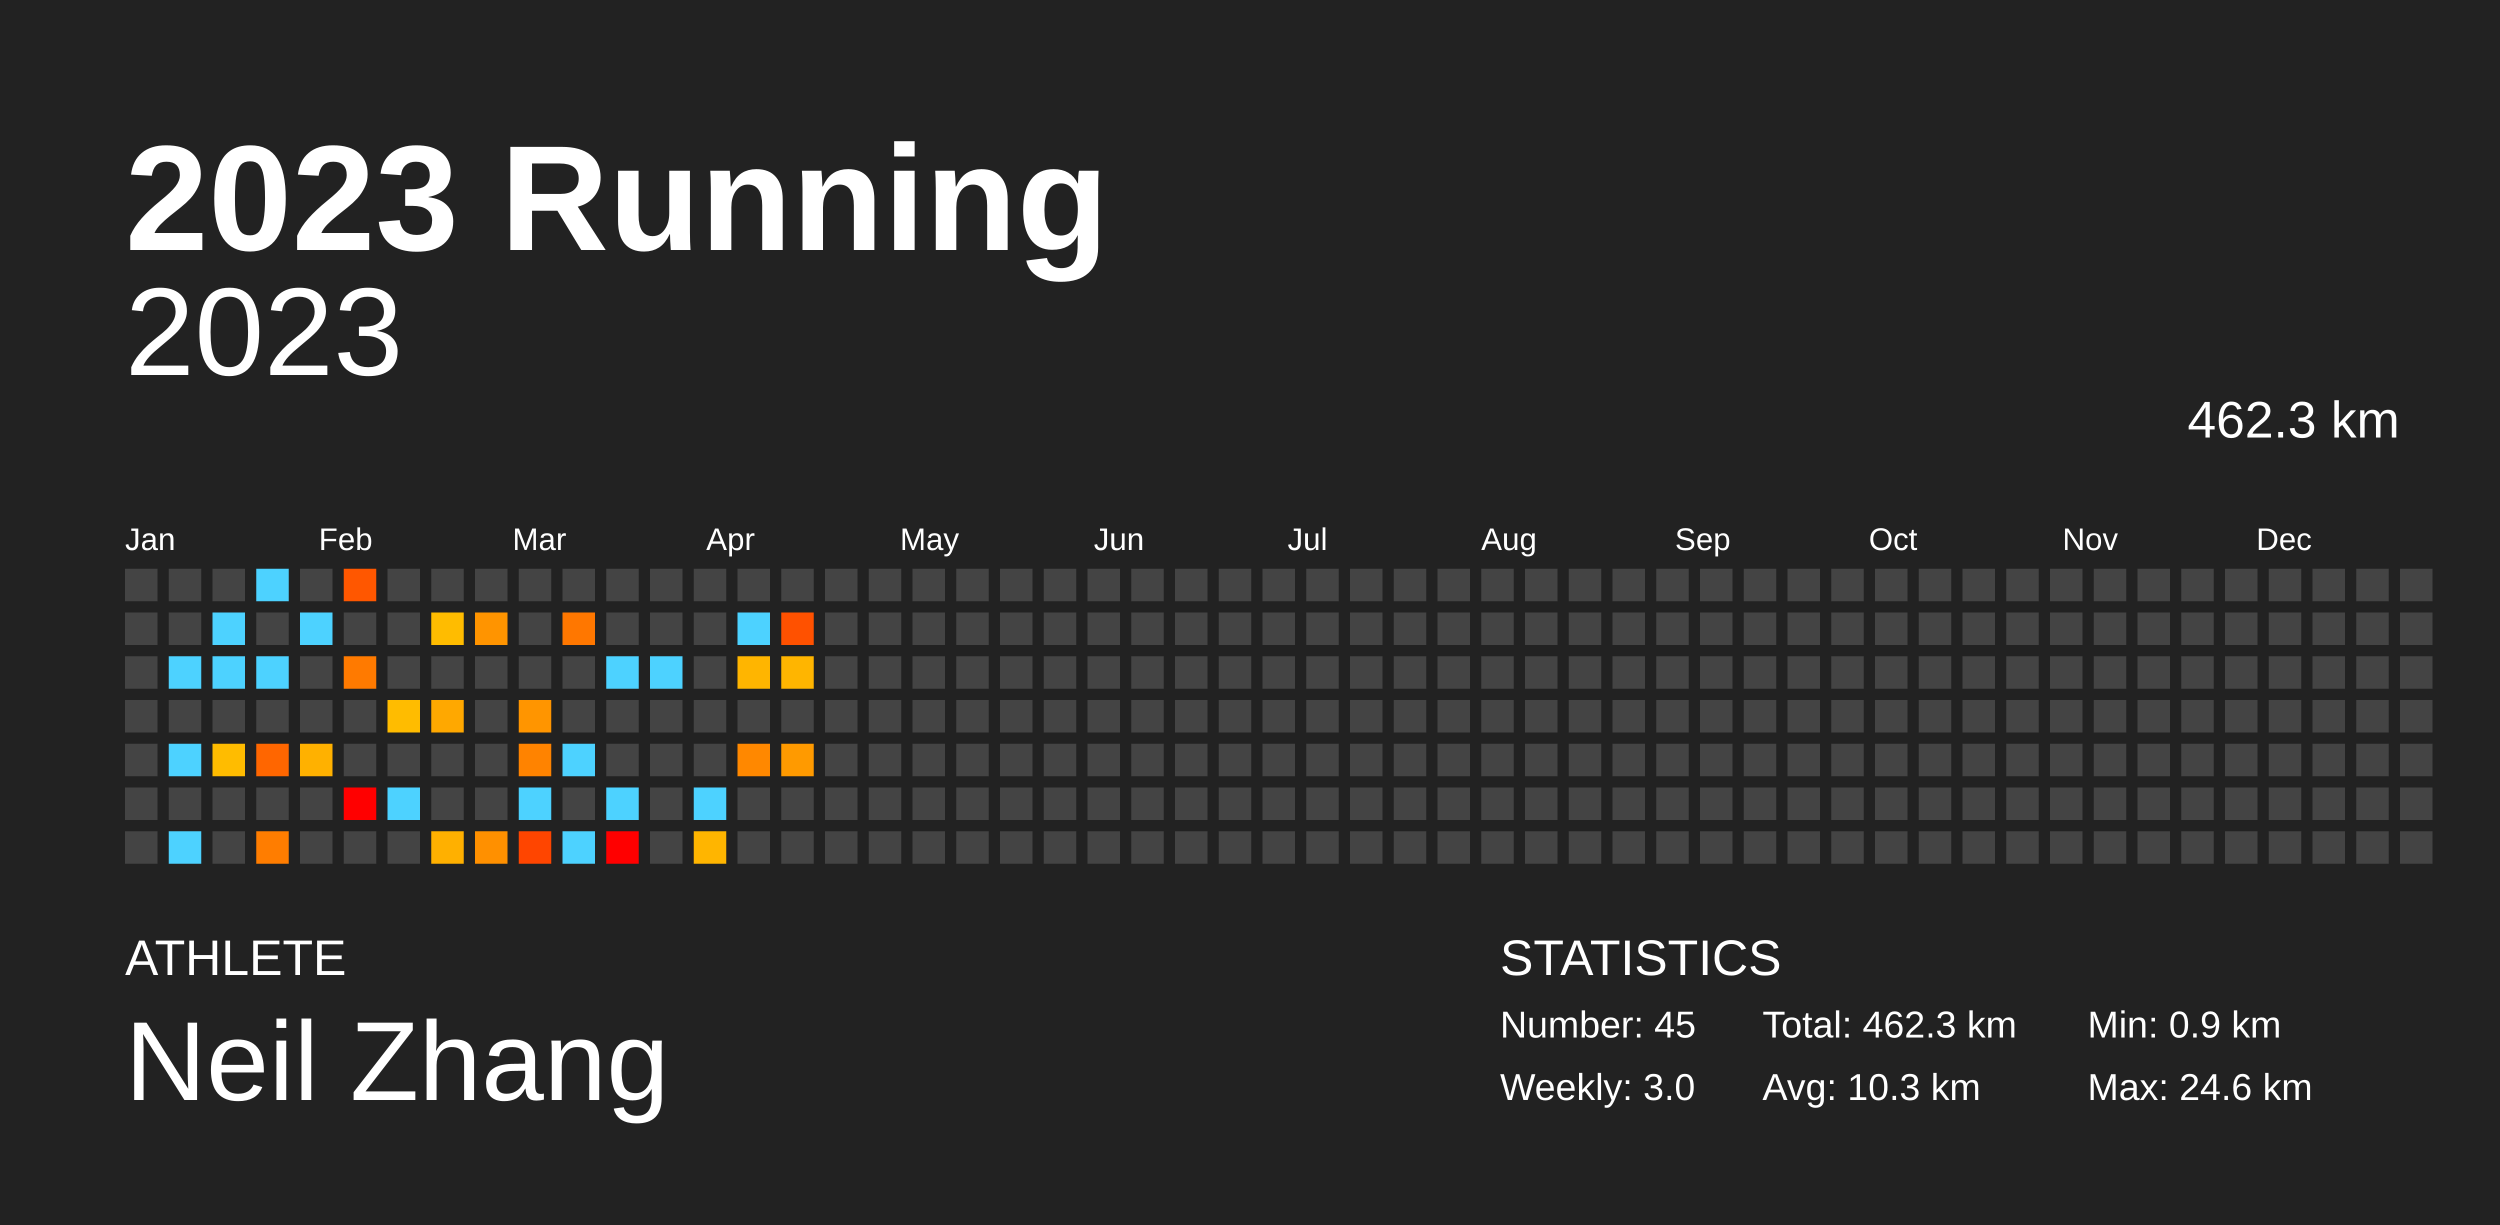
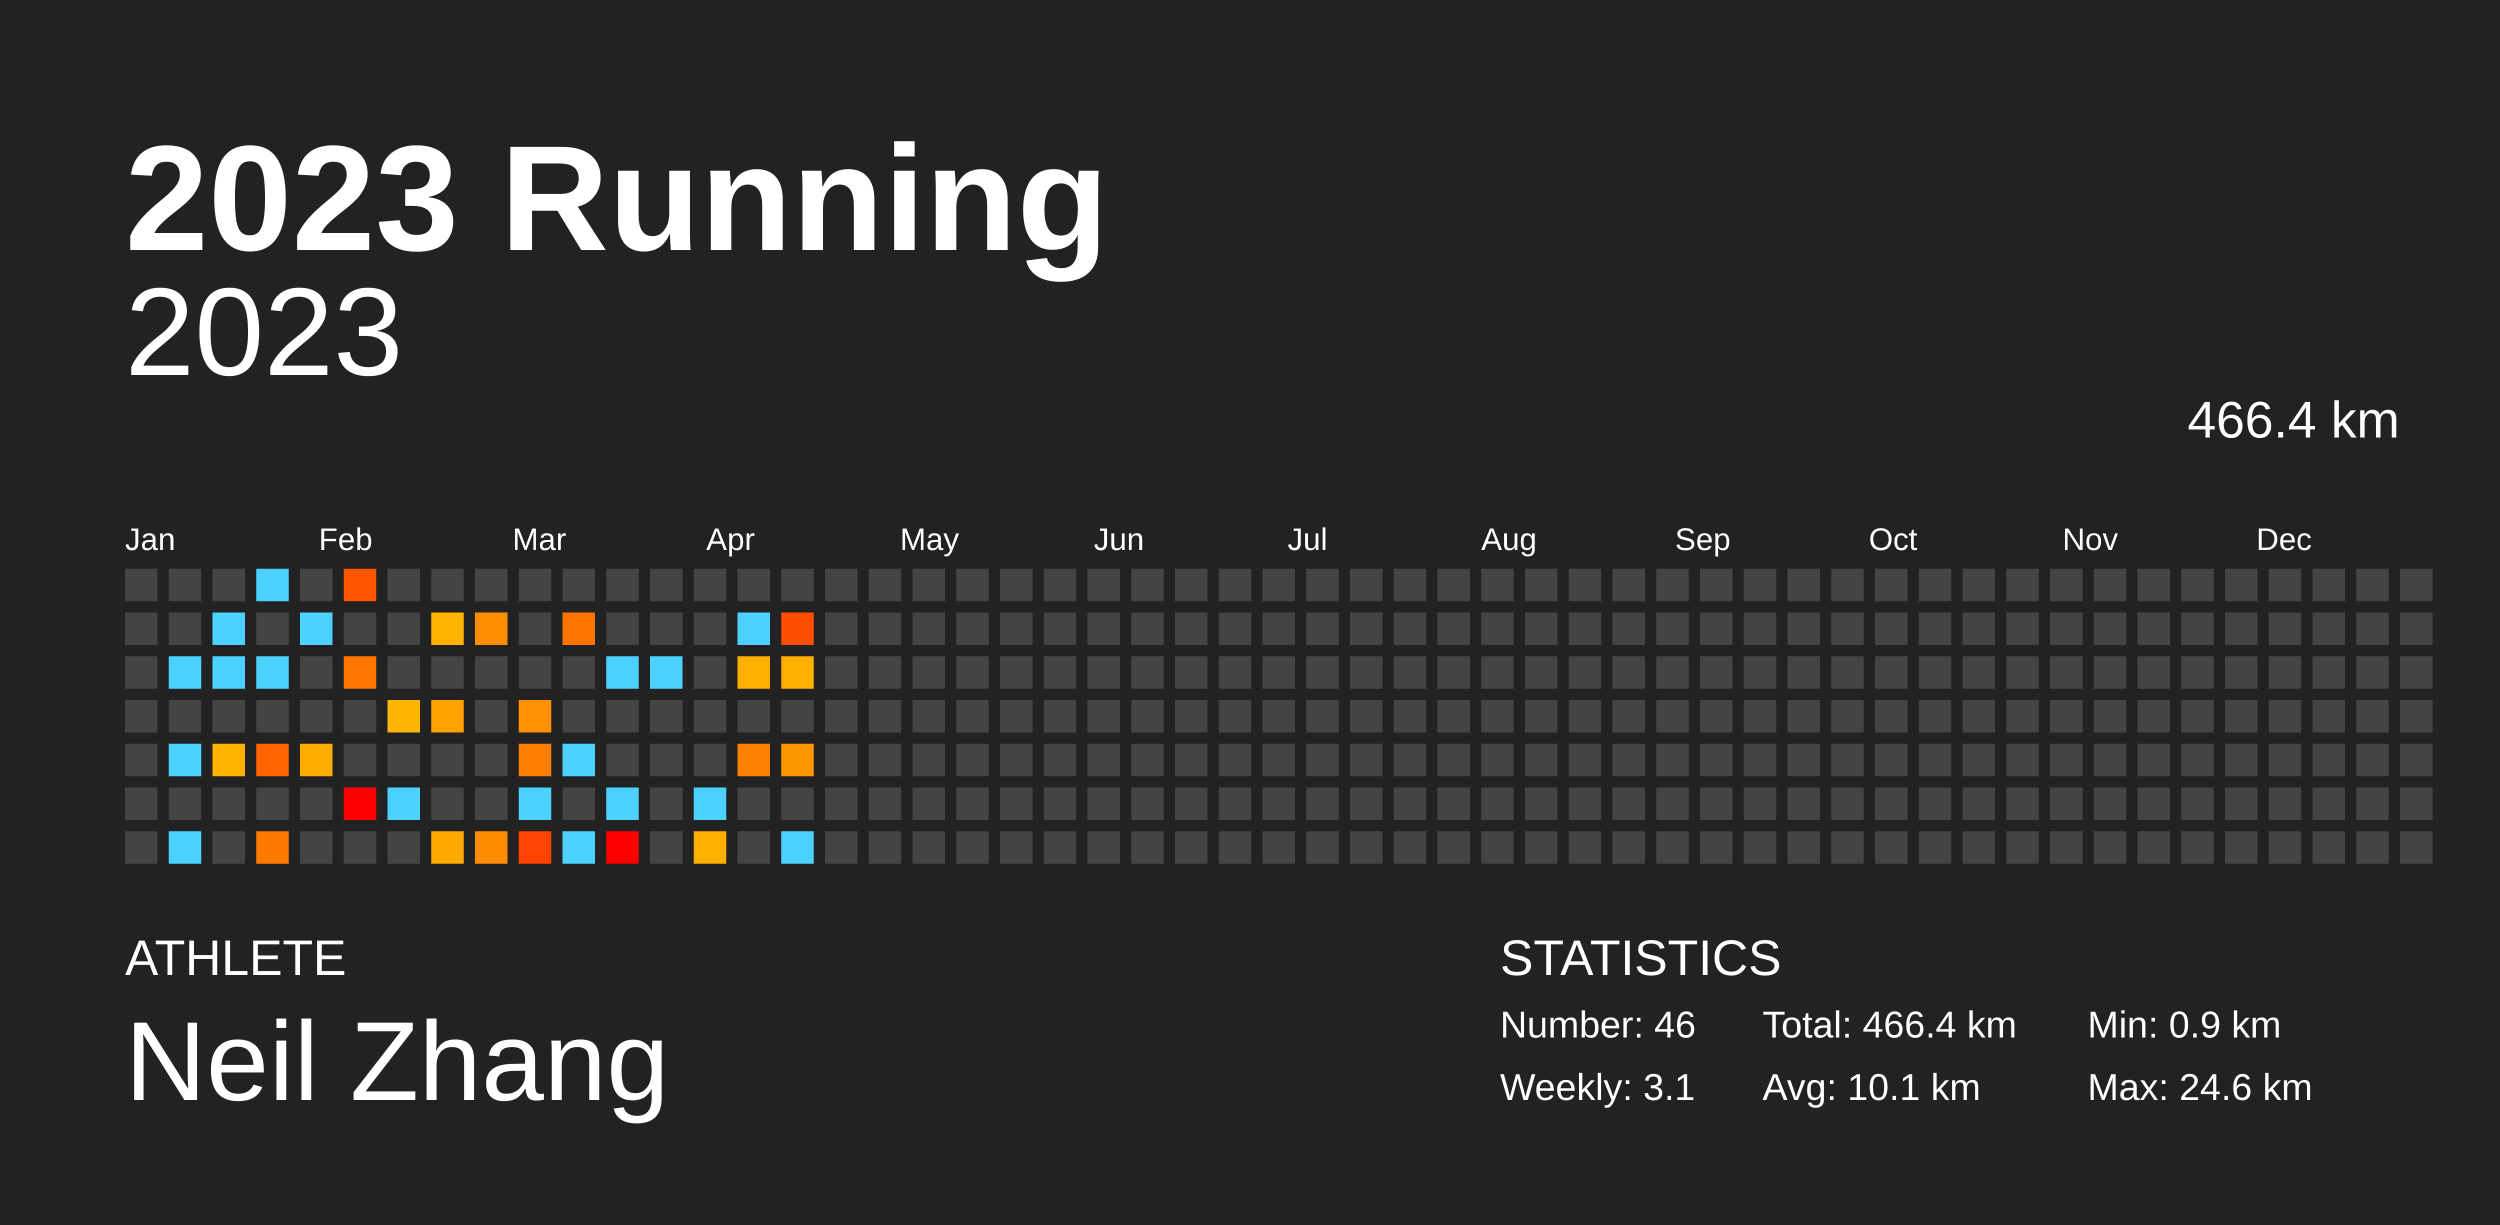
<svg xmlns="http://www.w3.org/2000/svg" baseProfile="full" height="98mm" version="1.1" viewBox="0,0,200,98" width="200mm">
  <defs />
  <rect fill="#222222" height="98" width="200" x="0" y="0" />
  <text fill="#FFFFFF" style="font-size:12px; font-family:Arial; font-weight:bold;" x="10" y="20">2023 Running</text>
  <text fill="#FFFFFF" style="font-size:4px; font-family:Arial" x="10" y="78">ATHLETE</text>
  <text fill="#FFFFFF" style="font-size:9px; font-family:Arial" x="10" y="88">Neil Zhang</text>
  <text fill="#FFFFFF" style="font-size:4px; font-family:Arial" x="120" y="78">STATISTICS</text>
-   <text fill="#FFFFFF" style="font-size:3px; font-family:Arial" x="120" y="83">Number: 45</text>
-   <text fill="#FFFFFF" style="font-size:3px; font-family:Arial" x="120" y="88">Weekly: 3.0</text>
-   <text fill="#FFFFFF" style="font-size:3px; font-family:Arial" x="141" y="83">Total: 462.3 km</text>
-   <text fill="#FFFFFF" style="font-size:3px; font-family:Arial" x="141" y="88">Avg: 10.3 km</text>
+   <text fill="#FFFFFF" style="font-size:3px; font-family:Arial" x="120" y="83">Number: 46</text>
+   <text fill="#FFFFFF" style="font-size:3px; font-family:Arial" x="120" y="88">Weekly: 3.1</text>
+   <text fill="#FFFFFF" style="font-size:3px; font-family:Arial" x="141" y="83">Total: 466.4 km</text>
+   <text fill="#FFFFFF" style="font-size:3px; font-family:Arial" x="141" y="88">Avg: 10.1 km</text>
  <text fill="#FFFFFF" style="font-size:3px; font-family:Arial" x="167" y="83">Min: 0.9 km</text>
  <text fill="#FFFFFF" style="font-size:3px; font-family:Arial" x="167" y="88">Max: 24.6 km</text>
  <text alignment-baseline="hanging" fill="#FFFFFF" style="font-size:10.0px; font-family:Arial;" x="10" y="30">2023</text>
-   <text alignment-baseline="hanging" fill="#FFFFFF" style="font-size:4.125px; font-family:Arial;" x="175" y="35">462.3 km</text>
+   <text alignment-baseline="hanging" fill="#FFFFFF" style="font-size:4.125px; font-family:Arial;" x="175" y="35">466.4 km</text>
  <text fill="#FFFFFF" style="font-size:2.5px; font-family:Arial" x="10.0" y="44">Jan</text>
  <text fill="#FFFFFF" style="font-size:2.5px; font-family:Arial" x="25.5" y="44">Feb</text>
  <text fill="#FFFFFF" style="font-size:2.5px; font-family:Arial" x="41.0" y="44">Mar</text>
  <text fill="#FFFFFF" style="font-size:2.5px; font-family:Arial" x="56.5" y="44">Apr</text>
  <text fill="#FFFFFF" style="font-size:2.5px; font-family:Arial" x="72.0" y="44">May</text>
  <text fill="#FFFFFF" style="font-size:2.5px; font-family:Arial" x="87.5" y="44">Jun</text>
  <text fill="#FFFFFF" style="font-size:2.5px; font-family:Arial" x="103.0" y="44">Jul</text>
  <text fill="#FFFFFF" style="font-size:2.5px; font-family:Arial" x="118.5" y="44">Aug</text>
  <text fill="#FFFFFF" style="font-size:2.5px; font-family:Arial" x="134.0" y="44">Sep</text>
  <text fill="#FFFFFF" style="font-size:2.5px; font-family:Arial" x="149.5" y="44">Oct</text>
  <text fill="#FFFFFF" style="font-size:2.5px; font-family:Arial" x="165.0" y="44">Nov</text>
  <text fill="#FFFFFF" style="font-size:2.5px; font-family:Arial" x="180.5" y="44">Dec</text>
  <rect fill="#444444" height="2.6" width="2.6" x="10.0" y="45.5" />
  <rect fill="#444444" height="2.6" width="2.6" x="10.0" y="49.0" />
  <rect fill="#444444" height="2.6" width="2.6" x="10.0" y="52.5" />
  <rect fill="#444444" height="2.6" width="2.6" x="10.0" y="56.0" />
  <rect fill="#444444" height="2.6" width="2.6" x="10.0" y="59.5" />
  <rect fill="#444444" height="2.6" width="2.6" x="10.0" y="63.0" />
  <rect fill="#444444" height="2.6" width="2.6" x="10.0" y="66.5" />
  <rect fill="#444444" height="2.6" width="2.6" x="13.5" y="45.5" />
  <rect fill="#444444" height="2.6" width="2.6" x="13.5" y="49.0" />
  <rect fill="#4dd2ff" height="2.6" width="2.6" x="13.5" y="52.5" />
  <rect fill="#444444" height="2.6" width="2.6" x="13.5" y="56.0" />
  <rect fill="#4dd2ff" height="2.6" width="2.6" x="13.5" y="59.5" />
  <rect fill="#444444" height="2.6" width="2.6" x="13.5" y="63.0" />
  <rect fill="#4dd2ff" height="2.6" width="2.6" x="13.5" y="66.5" />
  <rect fill="#444444" height="2.6" width="2.6" x="17.0" y="45.5" />
  <rect fill="#4dd2ff" height="2.6" width="2.6" x="17.0" y="49.0" />
  <rect fill="#4dd2ff" height="2.6" width="2.6" x="17.0" y="52.5" />
  <rect fill="#444444" height="2.6" width="2.6" x="17.0" y="56.0" />
-   <rect fill="#ffbc00" height="2.6" width="2.6" x="17.0" y="59.5" />
+   <rect fill="#ffb500" height="2.6" width="2.6" x="17.0" y="59.5" />
  <rect fill="#444444" height="2.6" width="2.6" x="17.0" y="63.0" />
  <rect fill="#444444" height="2.6" width="2.6" x="17.0" y="66.5" />
  <rect fill="#4dd2ff" height="2.6" width="2.6" x="20.5" y="45.5" />
  <rect fill="#444444" height="2.6" width="2.6" x="20.5" y="49.0" />
  <rect fill="#4dd2ff" height="2.6" width="2.6" x="20.5" y="52.5" />
  <rect fill="#444444" height="2.6" width="2.6" x="20.5" y="56.0" />
-   <rect fill="#ff6600" height="2.6" width="2.6" x="20.5" y="59.5" />
+   <rect fill="#ff6300" height="2.6" width="2.6" x="20.5" y="59.5" />
  <rect fill="#444444" height="2.6" width="2.6" x="20.5" y="63.0" />
-   <rect fill="#ff7d00" height="2.6" width="2.6" x="20.5" y="66.5" />
+   <rect fill="#ff7900" height="2.6" width="2.6" x="20.5" y="66.5" />
  <rect fill="#444444" height="2.6" width="2.6" x="24.0" y="45.5" />
  <rect fill="#4dd2ff" height="2.6" width="2.6" x="24.0" y="49.0" />
  <rect fill="#444444" height="2.6" width="2.6" x="24.0" y="52.5" />
  <rect fill="#444444" height="2.6" width="2.6" x="24.0" y="56.0" />
-   <rect fill="#ffb100" height="2.6" width="2.6" x="24.0" y="59.5" />
+   <rect fill="#ffab00" height="2.6" width="2.6" x="24.0" y="59.5" />
  <rect fill="#444444" height="2.6" width="2.6" x="24.0" y="63.0" />
  <rect fill="#444444" height="2.6" width="2.6" x="24.0" y="66.5" />
-   <rect fill="#ff5700" height="2.6" width="2.6" x="27.5" y="45.5" />
+   <rect fill="#ff5400" height="2.6" width="2.6" x="27.5" y="45.5" />
  <rect fill="#444444" height="2.6" width="2.6" x="27.5" y="49.0" />
-   <rect fill="#ff7a00" height="2.6" width="2.6" x="27.5" y="52.5" />
+   <rect fill="#ff7600" height="2.6" width="2.6" x="27.5" y="52.5" />
  <rect fill="#444444" height="2.6" width="2.6" x="27.5" y="56.0" />
  <rect fill="#444444" height="2.6" width="2.6" x="27.5" y="59.5" />
  <rect fill="red" height="2.6" width="2.6" x="27.5" y="63.0" />
  <rect fill="#444444" height="2.6" width="2.6" x="27.5" y="66.5" />
  <rect fill="#444444" height="2.6" width="2.6" x="31.0" y="45.5" />
  <rect fill="#444444" height="2.6" width="2.6" x="31.0" y="49.0" />
  <rect fill="#444444" height="2.6" width="2.6" x="31.0" y="52.5" />
-   <rect fill="#ffbc00" height="2.6" width="2.6" x="31.0" y="56.0" />
+   <rect fill="#ffb500" height="2.6" width="2.6" x="31.0" y="56.0" />
  <rect fill="#444444" height="2.6" width="2.6" x="31.0" y="59.5" />
  <rect fill="#4dd2ff" height="2.6" width="2.6" x="31.0" y="63.0" />
  <rect fill="#444444" height="2.6" width="2.6" x="31.0" y="66.5" />
  <rect fill="#444444" height="2.6" width="2.6" x="34.5" y="45.5" />
-   <rect fill="#ffbc00" height="2.6" width="2.6" x="34.5" y="49.0" />
+   <rect fill="#ffb500" height="2.6" width="2.6" x="34.5" y="49.0" />
  <rect fill="#444444" height="2.6" width="2.6" x="34.5" y="52.5" />
-   <rect fill="#ffa800" height="2.6" width="2.6" x="34.5" y="56.0" />
+   <rect fill="#ffa200" height="2.6" width="2.6" x="34.5" y="56.0" />
  <rect fill="#444444" height="2.6" width="2.6" x="34.5" y="59.5" />
  <rect fill="#444444" height="2.6" width="2.6" x="34.5" y="63.0" />
-   <rect fill="#ffb000" height="2.6" width="2.6" x="34.5" y="66.5" />
+   <rect fill="#ffaa00" height="2.6" width="2.6" x="34.5" y="66.5" />
  <rect fill="#444444" height="2.6" width="2.6" x="38.0" y="45.5" />
-   <rect fill="#ff9400" height="2.6" width="2.6" x="38.0" y="49.0" />
+   <rect fill="#ff8e00" height="2.6" width="2.6" x="38.0" y="49.0" />
  <rect fill="#444444" height="2.6" width="2.6" x="38.0" y="52.5" />
  <rect fill="#444444" height="2.6" width="2.6" x="38.0" y="56.0" />
  <rect fill="#444444" height="2.6" width="2.6" x="38.0" y="59.5" />
  <rect fill="#444444" height="2.6" width="2.6" x="38.0" y="63.0" />
-   <rect fill="#ff9000" height="2.6" width="2.6" x="38.0" y="66.5" />
+   <rect fill="#ff8b00" height="2.6" width="2.6" x="38.0" y="66.5" />
  <rect fill="#444444" height="2.6" width="2.6" x="41.5" y="45.5" />
  <rect fill="#444444" height="2.6" width="2.6" x="41.5" y="49.0" />
  <rect fill="#444444" height="2.6" width="2.6" x="41.5" y="52.5" />
-   <rect fill="#ff9500" height="2.6" width="2.6" x="41.5" y="56.0" />
-   <rect fill="#ff8300" height="2.6" width="2.6" x="41.5" y="59.5" />
+   <rect fill="#ff9000" height="2.6" width="2.6" x="41.5" y="56.0" />
+   <rect fill="#ff7f00" height="2.6" width="2.6" x="41.5" y="59.5" />
  <rect fill="#4dd2ff" height="2.6" width="2.6" x="41.5" y="63.0" />
-   <rect fill="#ff4500" height="2.6" width="2.6" x="41.5" y="66.5" />
+   <rect fill="#ff4300" height="2.6" width="2.6" x="41.5" y="66.5" />
  <rect fill="#444444" height="2.6" width="2.6" x="45.0" y="45.5" />
-   <rect fill="#ff7700" height="2.6" width="2.6" x="45.0" y="49.0" />
+   <rect fill="#ff7300" height="2.6" width="2.6" x="45.0" y="49.0" />
  <rect fill="#444444" height="2.6" width="2.6" x="45.0" y="52.5" />
  <rect fill="#444444" height="2.6" width="2.6" x="45.0" y="56.0" />
  <rect fill="#4dd2ff" height="2.6" width="2.6" x="45.0" y="59.5" />
  <rect fill="#444444" height="2.6" width="2.6" x="45.0" y="63.0" />
  <rect fill="#4dd2ff" height="2.6" width="2.6" x="45.0" y="66.5" />
  <rect fill="#444444" height="2.6" width="2.6" x="48.5" y="45.5" />
  <rect fill="#444444" height="2.6" width="2.6" x="48.5" y="49.0" />
  <rect fill="#4dd2ff" height="2.6" width="2.6" x="48.5" y="52.5" />
  <rect fill="#444444" height="2.6" width="2.6" x="48.5" y="56.0" />
  <rect fill="#444444" height="2.6" width="2.6" x="48.5" y="59.5" />
  <rect fill="#4dd2ff" height="2.6" width="2.6" x="48.5" y="63.0" />
  <rect fill="red" height="2.6" width="2.6" x="48.5" y="66.5" />
  <rect fill="#444444" height="2.6" width="2.6" x="52.0" y="45.5" />
  <rect fill="#444444" height="2.6" width="2.6" x="52.0" y="49.0" />
  <rect fill="#4dd2ff" height="2.6" width="2.6" x="52.0" y="52.5" />
  <rect fill="#444444" height="2.6" width="2.6" x="52.0" y="56.0" />
  <rect fill="#444444" height="2.6" width="2.6" x="52.0" y="59.5" />
  <rect fill="#444444" height="2.6" width="2.6" x="52.0" y="63.0" />
  <rect fill="#444444" height="2.6" width="2.6" x="52.0" y="66.5" />
  <rect fill="#444444" height="2.6" width="2.6" x="55.5" y="45.5" />
  <rect fill="#444444" height="2.6" width="2.6" x="55.5" y="49.0" />
  <rect fill="#444444" height="2.6" width="2.6" x="55.5" y="52.5" />
  <rect fill="#444444" height="2.6" width="2.6" x="55.5" y="56.0" />
  <rect fill="#444444" height="2.6" width="2.6" x="55.5" y="59.5" />
  <rect fill="#4dd2ff" height="2.6" width="2.6" x="55.5" y="63.0" />
-   <rect fill="#ffb500" height="2.6" width="2.6" x="55.5" y="66.5" />
+   <rect fill="#ffaf00" height="2.6" width="2.6" x="55.5" y="66.5" />
  <rect fill="#444444" height="2.6" width="2.6" x="59.0" y="45.5" />
  <rect fill="#4dd2ff" height="2.6" width="2.6" x="59.0" y="49.0" />
-   <rect fill="#ffb500" height="2.6" width="2.6" x="59.0" y="52.5" />
+   <rect fill="#ffaf00" height="2.6" width="2.6" x="59.0" y="52.5" />
  <rect fill="#444444" height="2.6" width="2.6" x="59.0" y="56.0" />
-   <rect fill="#ff8800" height="2.6" width="2.6" x="59.0" y="59.5" />
+   <rect fill="#ff8300" height="2.6" width="2.6" x="59.0" y="59.5" />
  <rect fill="#444444" height="2.6" width="2.6" x="59.0" y="63.0" />
  <rect fill="#444444" height="2.6" width="2.6" x="59.0" y="66.5" />
  <rect fill="#444444" height="2.6" width="2.6" x="62.5" y="45.5" />
-   <rect fill="#ff5100" height="2.6" width="2.6" x="62.5" y="49.0" />
-   <rect fill="#ffb500" height="2.6" width="2.6" x="62.5" y="52.5" />
+   <rect fill="#ff4e00" height="2.6" width="2.6" x="62.5" y="49.0" />
+   <rect fill="#ffaf00" height="2.6" width="2.6" x="62.5" y="52.5" />
  <rect fill="#444444" height="2.6" width="2.6" x="62.5" y="56.0" />
-   <rect fill="#ff9a00" height="2.6" width="2.6" x="62.5" y="59.5" />
+   <rect fill="#ff9500" height="2.6" width="2.6" x="62.5" y="59.5" />
  <rect fill="#444444" height="2.6" width="2.6" x="62.5" y="63.0" />
-   <rect fill="#444444" height="2.6" width="2.6" x="62.5" y="66.5" />
+   <rect fill="#4dd2ff" height="2.6" width="2.6" x="62.5" y="66.5" />
  <rect fill="#444444" height="2.6" width="2.6" x="66.0" y="45.5" />
  <rect fill="#444444" height="2.6" width="2.6" x="66.0" y="49.0" />
  <rect fill="#444444" height="2.6" width="2.6" x="66.0" y="52.5" />
  <rect fill="#444444" height="2.6" width="2.6" x="66.0" y="56.0" />
  <rect fill="#444444" height="2.6" width="2.6" x="66.0" y="59.5" />
  <rect fill="#444444" height="2.6" width="2.6" x="66.0" y="63.0" />
  <rect fill="#444444" height="2.6" width="2.6" x="66.0" y="66.5" />
  <rect fill="#444444" height="2.6" width="2.6" x="69.5" y="45.5" />
  <rect fill="#444444" height="2.6" width="2.6" x="69.5" y="49.0" />
  <rect fill="#444444" height="2.6" width="2.6" x="69.5" y="52.5" />
  <rect fill="#444444" height="2.6" width="2.6" x="69.5" y="56.0" />
  <rect fill="#444444" height="2.6" width="2.6" x="69.5" y="59.5" />
  <rect fill="#444444" height="2.6" width="2.6" x="69.5" y="63.0" />
  <rect fill="#444444" height="2.6" width="2.6" x="69.5" y="66.5" />
  <rect fill="#444444" height="2.6" width="2.6" x="73.0" y="45.5" />
  <rect fill="#444444" height="2.6" width="2.6" x="73.0" y="49.0" />
  <rect fill="#444444" height="2.6" width="2.6" x="73.0" y="52.5" />
  <rect fill="#444444" height="2.6" width="2.6" x="73.0" y="56.0" />
  <rect fill="#444444" height="2.6" width="2.6" x="73.0" y="59.5" />
  <rect fill="#444444" height="2.6" width="2.6" x="73.0" y="63.0" />
  <rect fill="#444444" height="2.6" width="2.6" x="73.0" y="66.5" />
  <rect fill="#444444" height="2.6" width="2.6" x="76.5" y="45.5" />
  <rect fill="#444444" height="2.6" width="2.6" x="76.5" y="49.0" />
  <rect fill="#444444" height="2.6" width="2.6" x="76.5" y="52.5" />
  <rect fill="#444444" height="2.6" width="2.6" x="76.5" y="56.0" />
  <rect fill="#444444" height="2.6" width="2.6" x="76.5" y="59.5" />
  <rect fill="#444444" height="2.6" width="2.6" x="76.5" y="63.0" />
  <rect fill="#444444" height="2.6" width="2.6" x="76.5" y="66.5" />
  <rect fill="#444444" height="2.6" width="2.6" x="80.0" y="45.5" />
  <rect fill="#444444" height="2.6" width="2.6" x="80.0" y="49.0" />
  <rect fill="#444444" height="2.6" width="2.6" x="80.0" y="52.5" />
  <rect fill="#444444" height="2.6" width="2.6" x="80.0" y="56.0" />
  <rect fill="#444444" height="2.6" width="2.6" x="80.0" y="59.5" />
  <rect fill="#444444" height="2.6" width="2.6" x="80.0" y="63.0" />
  <rect fill="#444444" height="2.6" width="2.6" x="80.0" y="66.5" />
  <rect fill="#444444" height="2.6" width="2.6" x="83.5" y="45.5" />
  <rect fill="#444444" height="2.6" width="2.6" x="83.5" y="49.0" />
  <rect fill="#444444" height="2.6" width="2.6" x="83.5" y="52.5" />
  <rect fill="#444444" height="2.6" width="2.6" x="83.5" y="56.0" />
  <rect fill="#444444" height="2.6" width="2.6" x="83.5" y="59.5" />
  <rect fill="#444444" height="2.6" width="2.6" x="83.5" y="63.0" />
  <rect fill="#444444" height="2.6" width="2.6" x="83.5" y="66.5" />
  <rect fill="#444444" height="2.6" width="2.6" x="87.0" y="45.5" />
  <rect fill="#444444" height="2.6" width="2.6" x="87.0" y="49.0" />
  <rect fill="#444444" height="2.6" width="2.6" x="87.0" y="52.5" />
  <rect fill="#444444" height="2.6" width="2.6" x="87.0" y="56.0" />
  <rect fill="#444444" height="2.6" width="2.6" x="87.0" y="59.5" />
  <rect fill="#444444" height="2.6" width="2.6" x="87.0" y="63.0" />
  <rect fill="#444444" height="2.6" width="2.6" x="87.0" y="66.5" />
  <rect fill="#444444" height="2.6" width="2.6" x="90.5" y="45.5" />
  <rect fill="#444444" height="2.6" width="2.6" x="90.5" y="49.0" />
  <rect fill="#444444" height="2.6" width="2.6" x="90.5" y="52.5" />
  <rect fill="#444444" height="2.6" width="2.6" x="90.5" y="56.0" />
  <rect fill="#444444" height="2.6" width="2.6" x="90.5" y="59.5" />
  <rect fill="#444444" height="2.6" width="2.6" x="90.5" y="63.0" />
  <rect fill="#444444" height="2.6" width="2.6" x="90.5" y="66.5" />
  <rect fill="#444444" height="2.6" width="2.6" x="94.0" y="45.5" />
  <rect fill="#444444" height="2.6" width="2.6" x="94.0" y="49.0" />
  <rect fill="#444444" height="2.6" width="2.6" x="94.0" y="52.5" />
  <rect fill="#444444" height="2.6" width="2.6" x="94.0" y="56.0" />
  <rect fill="#444444" height="2.6" width="2.6" x="94.0" y="59.5" />
  <rect fill="#444444" height="2.6" width="2.6" x="94.0" y="63.0" />
  <rect fill="#444444" height="2.6" width="2.6" x="94.0" y="66.5" />
  <rect fill="#444444" height="2.6" width="2.6" x="97.5" y="45.5" />
  <rect fill="#444444" height="2.6" width="2.6" x="97.5" y="49.0" />
  <rect fill="#444444" height="2.6" width="2.6" x="97.5" y="52.5" />
  <rect fill="#444444" height="2.6" width="2.6" x="97.5" y="56.0" />
  <rect fill="#444444" height="2.6" width="2.6" x="97.5" y="59.5" />
  <rect fill="#444444" height="2.6" width="2.6" x="97.5" y="63.0" />
  <rect fill="#444444" height="2.6" width="2.6" x="97.5" y="66.5" />
  <rect fill="#444444" height="2.6" width="2.6" x="101.0" y="45.5" />
  <rect fill="#444444" height="2.6" width="2.6" x="101.0" y="49.0" />
  <rect fill="#444444" height="2.6" width="2.6" x="101.0" y="52.5" />
  <rect fill="#444444" height="2.6" width="2.6" x="101.0" y="56.0" />
  <rect fill="#444444" height="2.6" width="2.6" x="101.0" y="59.5" />
  <rect fill="#444444" height="2.6" width="2.6" x="101.0" y="63.0" />
  <rect fill="#444444" height="2.6" width="2.6" x="101.0" y="66.5" />
  <rect fill="#444444" height="2.6" width="2.6" x="104.5" y="45.5" />
  <rect fill="#444444" height="2.6" width="2.6" x="104.5" y="49.0" />
  <rect fill="#444444" height="2.6" width="2.6" x="104.5" y="52.5" />
  <rect fill="#444444" height="2.6" width="2.6" x="104.5" y="56.0" />
  <rect fill="#444444" height="2.6" width="2.6" x="104.5" y="59.5" />
  <rect fill="#444444" height="2.6" width="2.6" x="104.5" y="63.0" />
  <rect fill="#444444" height="2.6" width="2.6" x="104.5" y="66.5" />
  <rect fill="#444444" height="2.6" width="2.6" x="108.0" y="45.5" />
  <rect fill="#444444" height="2.6" width="2.6" x="108.0" y="49.0" />
  <rect fill="#444444" height="2.6" width="2.6" x="108.0" y="52.5" />
  <rect fill="#444444" height="2.6" width="2.6" x="108.0" y="56.0" />
  <rect fill="#444444" height="2.6" width="2.6" x="108.0" y="59.5" />
  <rect fill="#444444" height="2.6" width="2.6" x="108.0" y="63.0" />
  <rect fill="#444444" height="2.6" width="2.6" x="108.0" y="66.5" />
  <rect fill="#444444" height="2.6" width="2.6" x="111.5" y="45.5" />
  <rect fill="#444444" height="2.6" width="2.6" x="111.5" y="49.0" />
  <rect fill="#444444" height="2.6" width="2.6" x="111.5" y="52.5" />
  <rect fill="#444444" height="2.6" width="2.6" x="111.5" y="56.0" />
  <rect fill="#444444" height="2.6" width="2.6" x="111.5" y="59.5" />
  <rect fill="#444444" height="2.6" width="2.6" x="111.5" y="63.0" />
  <rect fill="#444444" height="2.6" width="2.6" x="111.5" y="66.5" />
  <rect fill="#444444" height="2.6" width="2.6" x="115.0" y="45.5" />
  <rect fill="#444444" height="2.6" width="2.6" x="115.0" y="49.0" />
  <rect fill="#444444" height="2.6" width="2.6" x="115.0" y="52.5" />
  <rect fill="#444444" height="2.6" width="2.6" x="115.0" y="56.0" />
  <rect fill="#444444" height="2.6" width="2.6" x="115.0" y="59.5" />
  <rect fill="#444444" height="2.6" width="2.6" x="115.0" y="63.0" />
  <rect fill="#444444" height="2.6" width="2.6" x="115.0" y="66.5" />
  <rect fill="#444444" height="2.6" width="2.6" x="118.5" y="45.5" />
  <rect fill="#444444" height="2.6" width="2.6" x="118.5" y="49.0" />
  <rect fill="#444444" height="2.6" width="2.6" x="118.5" y="52.5" />
  <rect fill="#444444" height="2.6" width="2.6" x="118.5" y="56.0" />
  <rect fill="#444444" height="2.6" width="2.6" x="118.5" y="59.5" />
  <rect fill="#444444" height="2.6" width="2.6" x="118.5" y="63.0" />
  <rect fill="#444444" height="2.6" width="2.6" x="118.5" y="66.5" />
  <rect fill="#444444" height="2.6" width="2.6" x="122.0" y="45.5" />
  <rect fill="#444444" height="2.6" width="2.6" x="122.0" y="49.0" />
  <rect fill="#444444" height="2.6" width="2.6" x="122.0" y="52.5" />
  <rect fill="#444444" height="2.6" width="2.6" x="122.0" y="56.0" />
  <rect fill="#444444" height="2.6" width="2.6" x="122.0" y="59.5" />
  <rect fill="#444444" height="2.6" width="2.6" x="122.0" y="63.0" />
  <rect fill="#444444" height="2.6" width="2.6" x="122.0" y="66.5" />
  <rect fill="#444444" height="2.6" width="2.6" x="125.5" y="45.5" />
  <rect fill="#444444" height="2.6" width="2.6" x="125.5" y="49.0" />
  <rect fill="#444444" height="2.6" width="2.6" x="125.5" y="52.5" />
  <rect fill="#444444" height="2.6" width="2.6" x="125.5" y="56.0" />
  <rect fill="#444444" height="2.6" width="2.6" x="125.5" y="59.5" />
  <rect fill="#444444" height="2.6" width="2.6" x="125.5" y="63.0" />
  <rect fill="#444444" height="2.6" width="2.6" x="125.5" y="66.5" />
  <rect fill="#444444" height="2.6" width="2.6" x="129.0" y="45.5" />
  <rect fill="#444444" height="2.6" width="2.6" x="129.0" y="49.0" />
  <rect fill="#444444" height="2.6" width="2.6" x="129.0" y="52.5" />
  <rect fill="#444444" height="2.6" width="2.6" x="129.0" y="56.0" />
  <rect fill="#444444" height="2.6" width="2.6" x="129.0" y="59.5" />
  <rect fill="#444444" height="2.6" width="2.6" x="129.0" y="63.0" />
  <rect fill="#444444" height="2.6" width="2.6" x="129.0" y="66.5" />
  <rect fill="#444444" height="2.6" width="2.6" x="132.5" y="45.5" />
  <rect fill="#444444" height="2.6" width="2.6" x="132.5" y="49.0" />
  <rect fill="#444444" height="2.6" width="2.6" x="132.5" y="52.5" />
  <rect fill="#444444" height="2.6" width="2.6" x="132.5" y="56.0" />
  <rect fill="#444444" height="2.6" width="2.6" x="132.5" y="59.5" />
  <rect fill="#444444" height="2.6" width="2.6" x="132.5" y="63.0" />
  <rect fill="#444444" height="2.6" width="2.6" x="132.5" y="66.5" />
  <rect fill="#444444" height="2.6" width="2.6" x="136.0" y="45.5" />
  <rect fill="#444444" height="2.6" width="2.6" x="136.0" y="49.0" />
  <rect fill="#444444" height="2.6" width="2.6" x="136.0" y="52.5" />
  <rect fill="#444444" height="2.6" width="2.6" x="136.0" y="56.0" />
  <rect fill="#444444" height="2.6" width="2.6" x="136.0" y="59.5" />
  <rect fill="#444444" height="2.6" width="2.6" x="136.0" y="63.0" />
  <rect fill="#444444" height="2.6" width="2.6" x="136.0" y="66.5" />
  <rect fill="#444444" height="2.6" width="2.6" x="139.5" y="45.5" />
  <rect fill="#444444" height="2.6" width="2.6" x="139.5" y="49.0" />
  <rect fill="#444444" height="2.6" width="2.6" x="139.5" y="52.5" />
  <rect fill="#444444" height="2.6" width="2.6" x="139.5" y="56.0" />
  <rect fill="#444444" height="2.6" width="2.6" x="139.5" y="59.5" />
  <rect fill="#444444" height="2.6" width="2.6" x="139.5" y="63.0" />
  <rect fill="#444444" height="2.6" width="2.6" x="139.5" y="66.5" />
  <rect fill="#444444" height="2.6" width="2.6" x="143.0" y="45.5" />
  <rect fill="#444444" height="2.6" width="2.6" x="143.0" y="49.0" />
  <rect fill="#444444" height="2.6" width="2.6" x="143.0" y="52.5" />
  <rect fill="#444444" height="2.6" width="2.6" x="143.0" y="56.0" />
  <rect fill="#444444" height="2.6" width="2.6" x="143.0" y="59.5" />
  <rect fill="#444444" height="2.6" width="2.6" x="143.0" y="63.0" />
  <rect fill="#444444" height="2.6" width="2.6" x="143.0" y="66.5" />
  <rect fill="#444444" height="2.6" width="2.6" x="146.5" y="45.5" />
  <rect fill="#444444" height="2.6" width="2.6" x="146.5" y="49.0" />
  <rect fill="#444444" height="2.6" width="2.6" x="146.5" y="52.5" />
  <rect fill="#444444" height="2.6" width="2.6" x="146.5" y="56.0" />
  <rect fill="#444444" height="2.6" width="2.6" x="146.5" y="59.5" />
  <rect fill="#444444" height="2.6" width="2.6" x="146.5" y="63.0" />
  <rect fill="#444444" height="2.6" width="2.6" x="146.5" y="66.5" />
  <rect fill="#444444" height="2.6" width="2.6" x="150.0" y="45.5" />
  <rect fill="#444444" height="2.6" width="2.6" x="150.0" y="49.0" />
  <rect fill="#444444" height="2.6" width="2.6" x="150.0" y="52.5" />
  <rect fill="#444444" height="2.6" width="2.6" x="150.0" y="56.0" />
  <rect fill="#444444" height="2.6" width="2.6" x="150.0" y="59.5" />
  <rect fill="#444444" height="2.6" width="2.6" x="150.0" y="63.0" />
  <rect fill="#444444" height="2.6" width="2.6" x="150.0" y="66.5" />
  <rect fill="#444444" height="2.6" width="2.6" x="153.5" y="45.5" />
  <rect fill="#444444" height="2.6" width="2.6" x="153.5" y="49.0" />
  <rect fill="#444444" height="2.6" width="2.6" x="153.5" y="52.5" />
  <rect fill="#444444" height="2.6" width="2.6" x="153.5" y="56.0" />
  <rect fill="#444444" height="2.6" width="2.6" x="153.5" y="59.5" />
  <rect fill="#444444" height="2.6" width="2.6" x="153.5" y="63.0" />
  <rect fill="#444444" height="2.6" width="2.6" x="153.5" y="66.5" />
  <rect fill="#444444" height="2.6" width="2.6" x="157.0" y="45.5" />
  <rect fill="#444444" height="2.6" width="2.6" x="157.0" y="49.0" />
  <rect fill="#444444" height="2.6" width="2.6" x="157.0" y="52.5" />
  <rect fill="#444444" height="2.6" width="2.6" x="157.0" y="56.0" />
  <rect fill="#444444" height="2.6" width="2.6" x="157.0" y="59.5" />
  <rect fill="#444444" height="2.6" width="2.6" x="157.0" y="63.0" />
  <rect fill="#444444" height="2.6" width="2.6" x="157.0" y="66.5" />
  <rect fill="#444444" height="2.6" width="2.6" x="160.5" y="45.5" />
  <rect fill="#444444" height="2.6" width="2.6" x="160.5" y="49.0" />
  <rect fill="#444444" height="2.6" width="2.6" x="160.5" y="52.5" />
  <rect fill="#444444" height="2.6" width="2.6" x="160.5" y="56.0" />
  <rect fill="#444444" height="2.6" width="2.6" x="160.5" y="59.5" />
  <rect fill="#444444" height="2.6" width="2.6" x="160.5" y="63.0" />
  <rect fill="#444444" height="2.6" width="2.6" x="160.5" y="66.5" />
  <rect fill="#444444" height="2.6" width="2.6" x="164.0" y="45.5" />
  <rect fill="#444444" height="2.6" width="2.6" x="164.0" y="49.0" />
  <rect fill="#444444" height="2.6" width="2.6" x="164.0" y="52.5" />
  <rect fill="#444444" height="2.6" width="2.6" x="164.0" y="56.0" />
  <rect fill="#444444" height="2.6" width="2.6" x="164.0" y="59.5" />
  <rect fill="#444444" height="2.6" width="2.6" x="164.0" y="63.0" />
  <rect fill="#444444" height="2.6" width="2.6" x="164.0" y="66.5" />
  <rect fill="#444444" height="2.6" width="2.6" x="167.5" y="45.5" />
  <rect fill="#444444" height="2.6" width="2.6" x="167.5" y="49.0" />
  <rect fill="#444444" height="2.6" width="2.6" x="167.5" y="52.5" />
  <rect fill="#444444" height="2.6" width="2.6" x="167.5" y="56.0" />
  <rect fill="#444444" height="2.6" width="2.6" x="167.5" y="59.5" />
  <rect fill="#444444" height="2.6" width="2.6" x="167.5" y="63.0" />
  <rect fill="#444444" height="2.6" width="2.6" x="167.5" y="66.5" />
  <rect fill="#444444" height="2.6" width="2.6" x="171.0" y="45.5" />
  <rect fill="#444444" height="2.6" width="2.6" x="171.0" y="49.0" />
  <rect fill="#444444" height="2.6" width="2.6" x="171.0" y="52.5" />
  <rect fill="#444444" height="2.6" width="2.6" x="171.0" y="56.0" />
  <rect fill="#444444" height="2.6" width="2.6" x="171.0" y="59.5" />
  <rect fill="#444444" height="2.6" width="2.6" x="171.0" y="63.0" />
  <rect fill="#444444" height="2.6" width="2.6" x="171.0" y="66.5" />
  <rect fill="#444444" height="2.6" width="2.6" x="174.5" y="45.5" />
  <rect fill="#444444" height="2.6" width="2.6" x="174.5" y="49.0" />
  <rect fill="#444444" height="2.6" width="2.6" x="174.5" y="52.5" />
  <rect fill="#444444" height="2.6" width="2.6" x="174.5" y="56.0" />
  <rect fill="#444444" height="2.6" width="2.6" x="174.5" y="59.5" />
  <rect fill="#444444" height="2.6" width="2.6" x="174.5" y="63.0" />
  <rect fill="#444444" height="2.6" width="2.6" x="174.5" y="66.5" />
  <rect fill="#444444" height="2.6" width="2.6" x="178.0" y="45.5" />
  <rect fill="#444444" height="2.6" width="2.6" x="178.0" y="49.0" />
  <rect fill="#444444" height="2.6" width="2.6" x="178.0" y="52.5" />
  <rect fill="#444444" height="2.6" width="2.6" x="178.0" y="56.0" />
  <rect fill="#444444" height="2.6" width="2.6" x="178.0" y="59.5" />
  <rect fill="#444444" height="2.6" width="2.6" x="178.0" y="63.0" />
  <rect fill="#444444" height="2.6" width="2.6" x="178.0" y="66.5" />
  <rect fill="#444444" height="2.6" width="2.6" x="181.5" y="45.5" />
  <rect fill="#444444" height="2.6" width="2.6" x="181.5" y="49.0" />
  <rect fill="#444444" height="2.6" width="2.6" x="181.5" y="52.5" />
  <rect fill="#444444" height="2.6" width="2.6" x="181.5" y="56.0" />
  <rect fill="#444444" height="2.6" width="2.6" x="181.5" y="59.5" />
  <rect fill="#444444" height="2.6" width="2.6" x="181.5" y="63.0" />
  <rect fill="#444444" height="2.6" width="2.6" x="181.5" y="66.5" />
  <rect fill="#444444" height="2.6" width="2.6" x="185.0" y="45.5" />
  <rect fill="#444444" height="2.6" width="2.6" x="185.0" y="49.0" />
  <rect fill="#444444" height="2.6" width="2.6" x="185.0" y="52.5" />
  <rect fill="#444444" height="2.6" width="2.6" x="185.0" y="56.0" />
  <rect fill="#444444" height="2.6" width="2.6" x="185.0" y="59.5" />
  <rect fill="#444444" height="2.6" width="2.6" x="185.0" y="63.0" />
  <rect fill="#444444" height="2.6" width="2.6" x="185.0" y="66.5" />
  <rect fill="#444444" height="2.6" width="2.6" x="188.5" y="45.5" />
  <rect fill="#444444" height="2.6" width="2.6" x="188.5" y="49.0" />
  <rect fill="#444444" height="2.6" width="2.6" x="188.5" y="52.5" />
  <rect fill="#444444" height="2.6" width="2.6" x="188.5" y="56.0" />
  <rect fill="#444444" height="2.6" width="2.6" x="188.5" y="59.5" />
  <rect fill="#444444" height="2.6" width="2.6" x="188.5" y="63.0" />
  <rect fill="#444444" height="2.6" width="2.6" x="188.5" y="66.5" />
  <rect fill="#444444" height="2.6" width="2.6" x="192.0" y="45.5" />
  <rect fill="#444444" height="2.6" width="2.6" x="192.0" y="49.0" />
  <rect fill="#444444" height="2.6" width="2.6" x="192.0" y="52.5" />
  <rect fill="#444444" height="2.6" width="2.6" x="192.0" y="56.0" />
  <rect fill="#444444" height="2.6" width="2.6" x="192.0" y="59.5" />
  <rect fill="#444444" height="2.6" width="2.6" x="192.0" y="63.0" />
  <rect fill="#444444" height="2.6" width="2.6" x="192.0" y="66.5" />
</svg>
